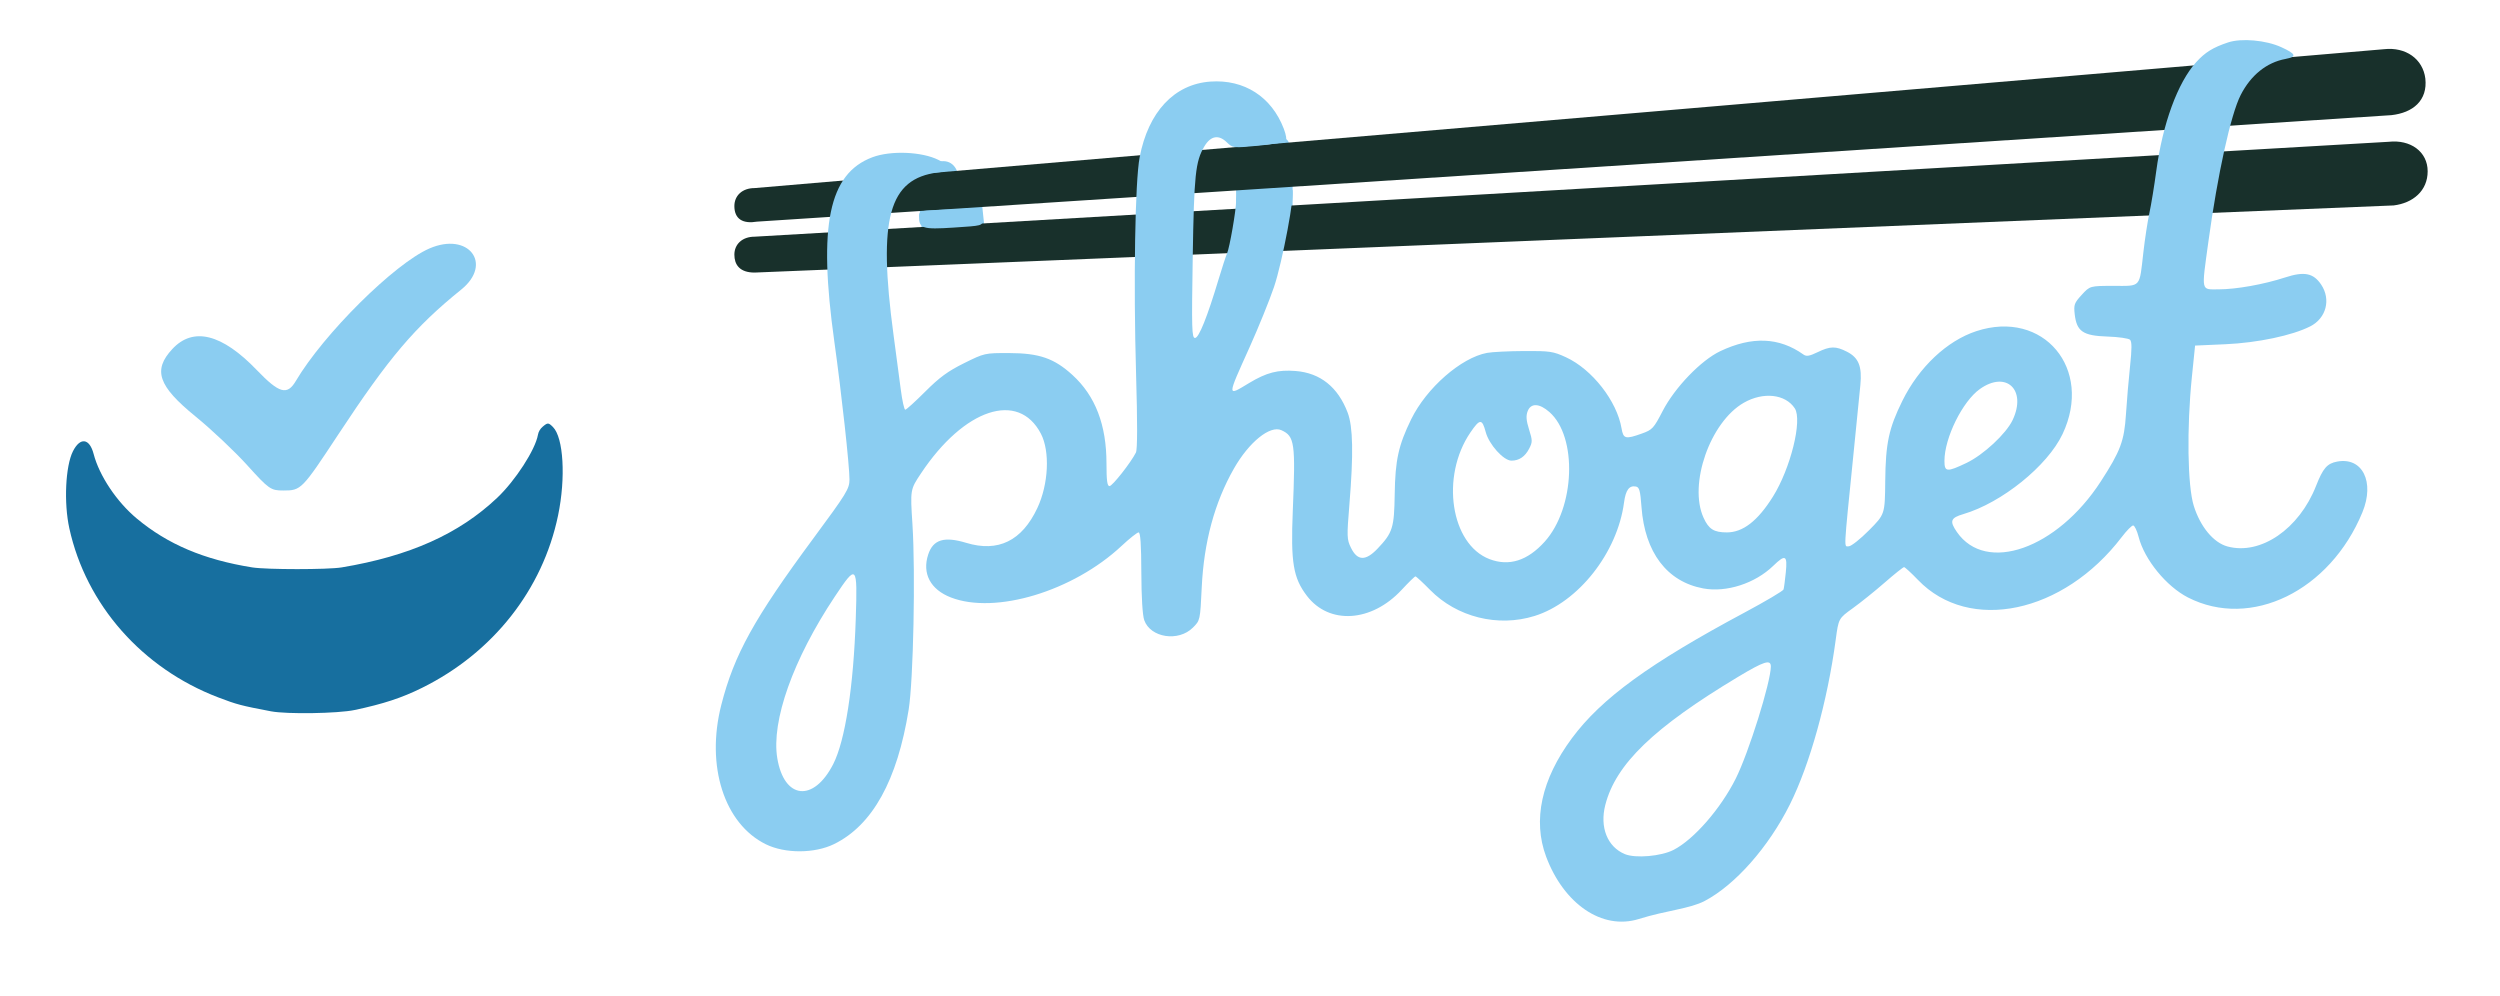
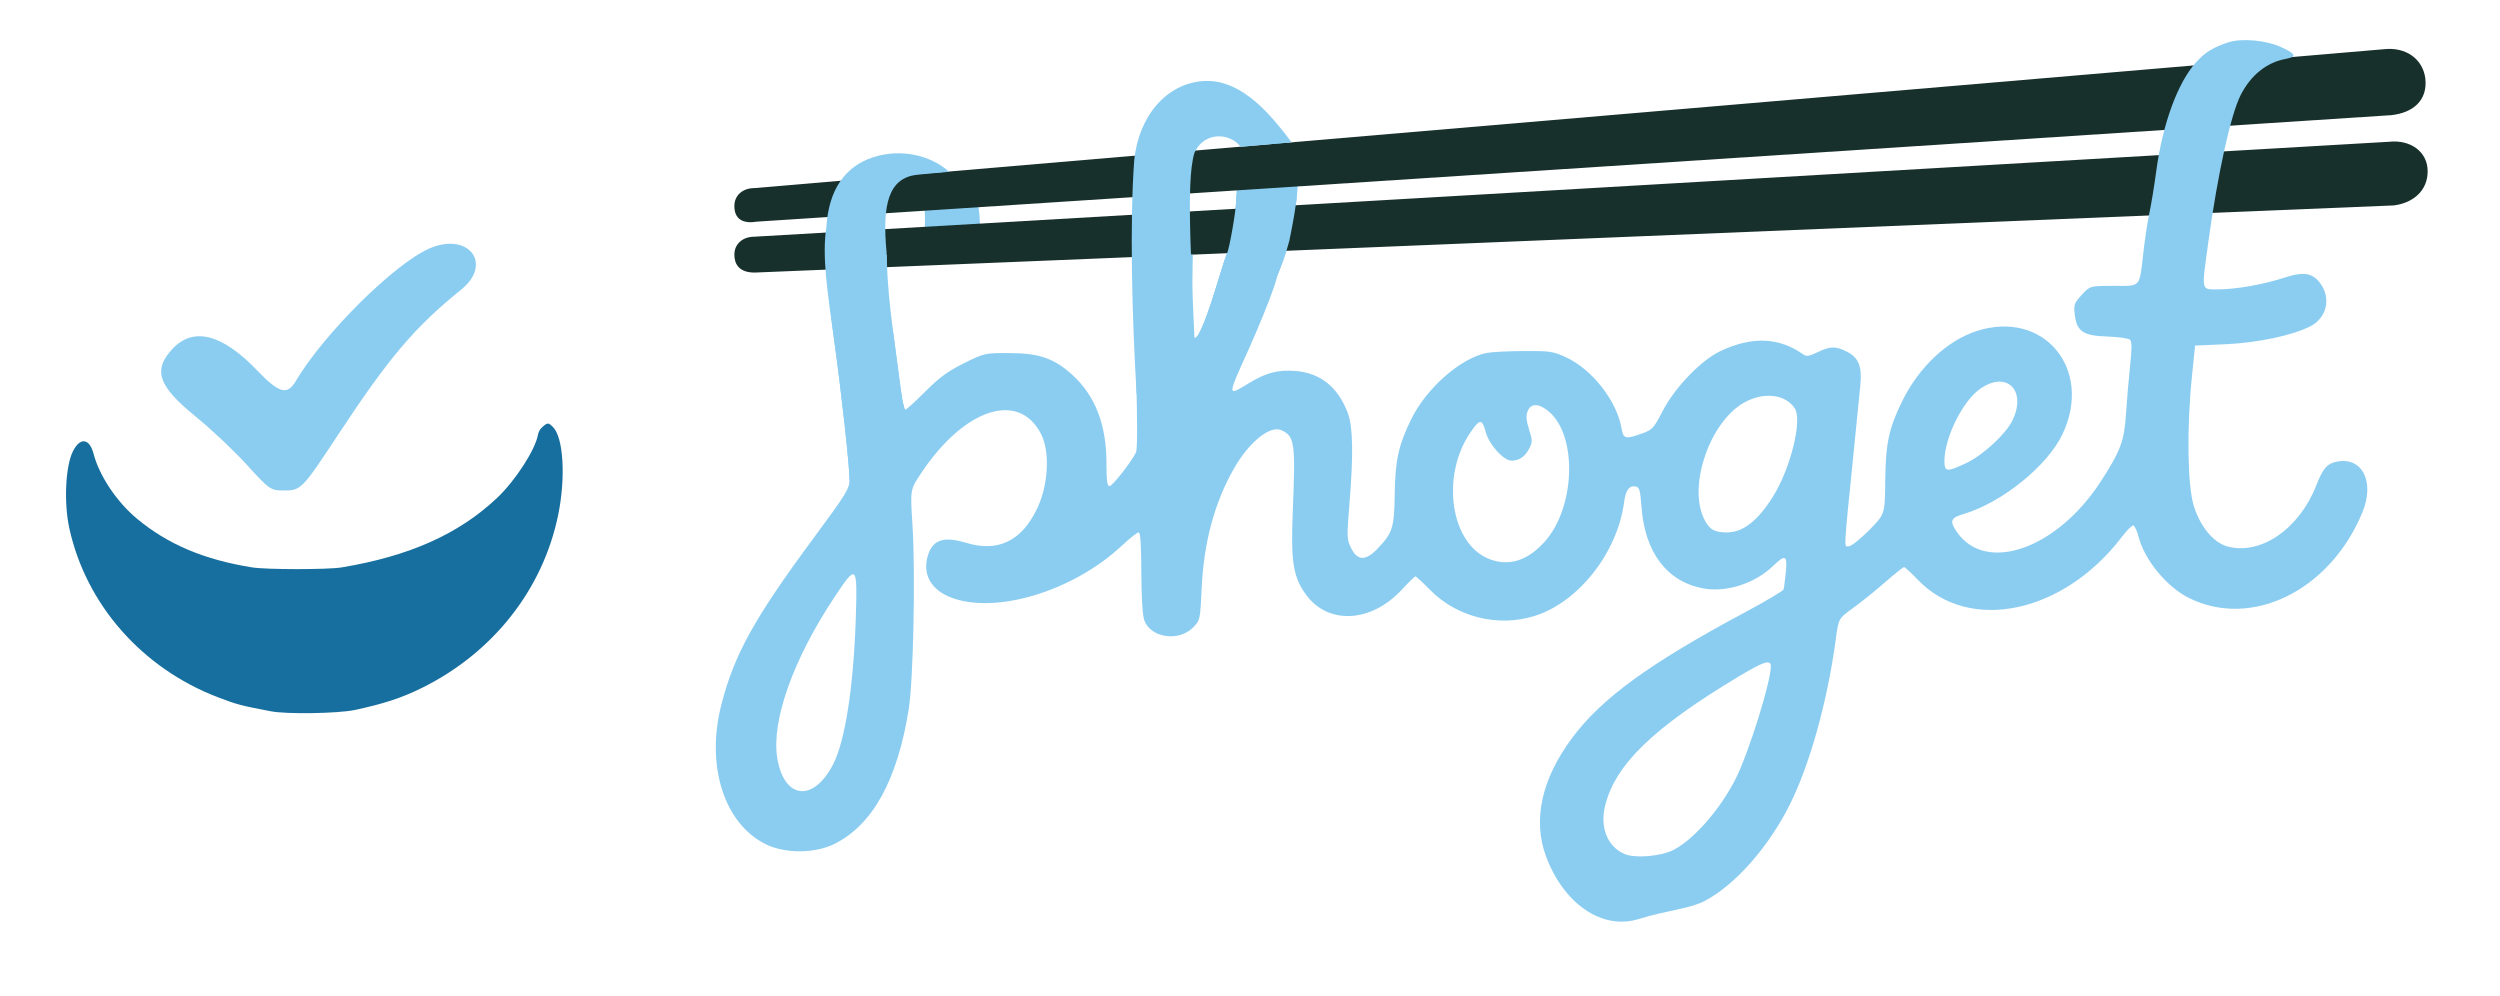
<svg xmlns="http://www.w3.org/2000/svg" viewBox="0 0 1080 430" role="img" aria-labelledby="title description">
  <g transform="translate(0 80)">
    <g transform="translate(-250 -190) scale(.56)">
      <path id="bowl" fill="#176f9f" fill-rule="evenodd" d="M 865.111 525.560 C 863.159 527.203, 861.837 529.443, 861.423 531.810 C 859.400 543.385, 843.977 567.221, 829.915 580.504 C 800.362 608.420, 762.402 625.399, 710 634.142 C 699.400 635.911, 652.058 635.909, 641 634.140 C 603.833 628.194, 575.847 616.353, 552 596.484 C 536.476 583.550, 523.063 563.490, 518.658 546.621 C 515.478 534.445, 508.267 533.507, 502.698 544.544 C 496.928 555.977, 495.601 584.336, 499.914 604 C 512.835 662.897, 556.085 712.017, 614.731 734.397 C 629.244 739.936, 632.294 740.741, 655.500 745.161 C 667.723 747.490, 707.148 746.869, 720 744.146 C 742.232 739.435, 756.359 734.791, 772 727.051 C 826.708 699.979, 865.071 651.345, 876.952 594 C 882.954 565.034, 881.149 533.996, 872.989 525.835 C 869.515 522.361, 868.937 522.341, 865.111 525.560 Z" />
    </g>
    <g transform="translate(-5 5) scale(1.35)">
      <path id="noodle-check" fill="#8bcdf1" fill-rule="evenodd" d="M 141.115 16.548 C 129.934 21.401, 107.262 43.898, 98.354 58.978 C 95.602 63.636, 93.051 62.921, 85.917 55.492 C 74.723 43.835, 65.516 41.537, 58.838 48.734 C 52.560 55.499, 54.302 60.557, 66.267 70.302 C 71.345 74.439, 78.793 81.463, 82.818 85.911 C 89.781 93.608, 90.341 94, 94.377 94 C 100.064 94, 100.289 93.770, 111.960 76.057 C 128.209 51.397, 136.409 41.733, 151.298 29.700 C 161.559 21.408, 153.600 11.128, 141.115 16.548 Z" />
    </g>
  </g>
  <g transform="translate(300 0)">
-     <g id="wrap-contact-guards" fill="#8bcdf1">
-       <path id="p-contact-guard" d="M103 71C108 68 113 70 114 76L114 92L100 92Z" />
-       <path id="p-return-guard" d="M97 88L124 86L126 105L99 106Z" />
-       <path id="h-contact-guard" d="M249 59C253 58 256.8 60 256.8 62L256.8 83L246 83Z" />
-       <path id="h-return-guard" d="M234 78H258.4V101H234Z" />
+     <defs>
+       <clipPath id="lettering-body-clip">
+         <path clip-rule="evenodd" d="M0 0H800V580H0Z M48 50H140V110H48Z M180 25H275V110H180Z" />
+       </clipPath>
+       <clipPath id="h-return-through-clip">
+         <path d="M180 84H280V190H180Z" />
+       </clipPath>
+     </defs>
+     <g id="fold-backs" fill="#8bcdf1">
+       <path id="p-fold-back" d="M97 77L116 75C123 82 124 94 123 104L99 106C100 95 100 87 97 77ZM100 73L108 73.5V78L100 79Z" />
+       <path id="h-fold-back" d="M235 64L258 62C263 74 260 89 257 104C251 127 233 156 217 174L205 163C211 158 215 152 216.254 146C217.916 146 221.549 136.939 226.480 120.5C227.964 115.55 229.584 110.6 230.078 109.5C231.177 107.056 234 90.807 234 86.928L235 64ZM250 59.5L256 60V66L250 67Z" />
    </g>
    <g id="chopsticks" fill="#18302b" stroke="#18302b" stroke-width="1.5" stroke-linejoin="round">
      <path id="upper-chopstick" d="M26 82 730 22C739 21 746 26 747 34C748 43 742 48 733 49L27 95C21 96 18 94 18 89C18 85 21 82 26 82Z" />
      <path id="lower-chopstick" d="M26 103 732 62C741 61 748 66 748 74C748 82 742 87 734 88L26 117C20 117 18 114 18 110C18 106 21 103 26 103Z" />
    </g>
-     <path id="noodle-lettering" fill="#8bcdf1" fill-rule="evenodd" d="M 662.500 18.335 C 656.001 20.494, 652.570 22.626, 648.700 26.910 C 640.750 35.709, 634.230 53.549, 631.489 74 C 630.641 80.325, 629.314 88.425, 628.540 92 C 627.765 95.575, 626.594 103.225, 625.936 109 C 624.167 124.535, 625.086 123.500, 613.063 123.500 C 602.858 123.500, 602.858 123.500, 599.312 127.363 C 596.087 130.876, 595.811 131.635, 596.273 135.731 C 597.112 143.169, 599.841 145.040, 610.359 145.387 C 615.152 145.544, 619.572 146.172, 620.180 146.780 C 620.989 147.589, 620.990 150.665, 620.184 158.193 C 619.578 163.862, 618.780 173.225, 618.410 179 C 617.672 190.534, 616.048 194.862, 607.530 208 C 588.631 237.150, 557.936 247.945, 545.396 229.851 C 542.126 225.131, 542.626 223.722, 548.146 222.098 C 564.765 217.209, 584.517 201.277, 591.026 187.510 C 604.355 159.320, 582.748 133.540, 553.771 143.060 C 541.066 147.235, 529.030 158.572, 521.833 173.146 C 515.968 185.022, 514.583 191.504, 514.421 207.834 C 514.280 222.168, 514.280 222.168, 507.417 229.084 C 503.642 232.888, 499.708 236, 498.675 236 C 496.531 236, 496.374 239.160, 500.614 197 C 501.970 183.525, 503.349 169.708, 503.680 166.296 C 504.456 158.285, 502.938 154.519, 497.897 151.947 C 493.016 149.457, 490.672 149.496, 485.176 152.157 C 481.685 153.847, 480.372 154.065, 479.110 153.167 C 468.594 145.681, 456.906 145.202, 443.178 151.695 C 434.864 155.627, 423.540 167.380, 418.285 177.529 C 414.391 185.051, 413.824 185.668, 409.314 187.284 C 402.184 189.840, 401.279 189.612, 400.510 185.059 C 398.516 173.256, 387.785 159.526, 376.500 154.339 C 370.962 151.793, 369.569 151.586, 358.408 151.649 C 351.758 151.687, 344.558 152.044, 342.408 152.443 C 331.184 154.526, 316.227 167.618, 309.626 181.136 C 304.131 192.390, 302.734 198.744, 302.513 213.500 C 302.294 228.062, 301.637 230.144, 295.075 237.041 C 289.936 242.444, 286.388 242.318, 283.612 236.633 C 281.839 233.003, 281.798 231.858, 282.945 217.874 C 284.729 196.110, 284.504 184.349, 282.189 178.255 C 277.993 167.211, 270.376 161.117, 259.710 160.270 C 252.047 159.662, 247.167 160.925, 239.609 165.477 C 229.965 171.284, 229.956 171.930, 239.823 150 C 243.659 141.475, 248.403 129.775, 250.365 124 C 254.003 113.289, 259.653 83.158, 258.248 81.956 C 257.376 81.210, 236.445 82.607, 234.986 83.509 C 234.444 83.844, 234 85.383, 234 86.928 C 234 90.807, 231.177 107.056, 230.078 109.500 C 229.584 110.600, 227.964 115.550, 226.480 120.500 C 221.549 136.939, 217.916 146, 216.254 146 C 214.864 146, 214.757 142.275, 215.256 111.250 C 215.832 75.431, 216.424 69.787, 220.284 63.243 C 222.959 58.709, 226.387 58.039, 229.863 61.369 C 232.596 63.988, 232.596 63.988, 243.542 62.950 C 249.561 62.380, 254.896 61.504, 255.397 61.003 C 255.944 60.456, 255.626 58.309, 254.600 55.622 C 249.323 41.806, 237.508 34.211, 222.900 35.244 C 207.270 36.351, 196.067 48.327, 192.326 67.931 C 190.338 78.348, 189.621 121.785, 190.781 161.500 C 191.399 182.658, 191.378 194.178, 190.719 195.500 C 188.578 199.793, 180.545 210, 179.307 210 C 178.320 210, 178 207.604, 178 200.210 C 178 183.540, 173.197 171.037, 163.329 162.018 C 155.422 154.791, 148.963 152.554, 135.923 152.524 C 125.414 152.500, 125.291 152.528, 116.457 156.906 C 109.488 160.360, 105.873 163.005, 99.723 169.156 C 95.409 173.470, 91.515 177, 91.070 177 C 90.626 177, 89.753 173.062, 89.131 168.250 C 88.509 163.438, 87.093 152.750, 85.984 144.500 C 79.224 94.220, 83.933 77.151, 105.304 74.481 C 112.180 73.622, 112.206 72.504, 105.429 69.091 C 98.283 65.493, 84.782 64.950, 76.843 67.942 C 58.008 75.041, 53.406 97.330, 60.420 147.500 C 63.534 169.778, 67.008 201.409, 66.975 207.183 C 66.952 211.170, 65.765 213.105, 51.432 232.500 C 25.713 267.302, 17.149 282.793, 11.589 304.568 C 4.865 330.903, 12.870 355.895, 30.858 364.730 C 39.165 368.809, 51.924 368.765, 60.349 364.628 C 76.914 356.494, 87.651 337.114, 92.554 306.500 C 94.578 293.863, 95.521 247.368, 94.177 226.500 C 93.210 211.500, 93.210 211.500, 97.855 204.518 C 116.503 176.488, 139.939 168.721, 149.665 187.346 C 153.655 194.988, 152.975 209.181, 148.125 219.500 C 141.468 233.664, 131.184 238.690, 117.409 234.511 C 107.892 231.624, 103.118 233.081, 100.992 239.524 C 98.281 247.738, 101.929 254.664, 110.773 258.096 C 130.007 265.560, 163.579 255.421, 184.534 235.820 C 187.955 232.619, 191.260 230, 191.877 230 C 192.662 230, 193.017 235.195, 193.056 247.250 C 193.091 257.906, 193.569 265.798, 194.306 267.895 C 196.984 275.509, 209.087 277.374, 215.328 271.134 C 218.470 267.992, 218.470 267.992, 219.150 253.746 C 220.086 234.113, 224.706 217.067, 233.060 202.414 C 239.591 190.957, 248.676 183.620, 253.569 185.850 C 259.304 188.463, 259.704 191.300, 258.483 220.718 C 257.559 242.996, 258.665 249.654, 264.576 257.396 C 274.205 270.007, 292.533 268.832, 305.552 254.770 C 308.490 251.597, 311.154 249, 311.472 249 C 311.790 249, 314.626 251.621, 317.775 254.825 C 329.358 266.609, 347.068 271.036, 362.909 266.105 C 381.813 260.222, 398.701 238.811, 401.585 217.074 C 402.301 211.677, 403.821 209.628, 406.702 210.178 C 408.203 210.465, 408.603 211.924, 409.124 219.011 C 410.568 238.658, 420.140 251.288, 435.796 254.199 C 445.776 256.055, 458.182 252.049, 466.042 244.433 C 471.296 239.341, 472.218 239.820, 471.471 247.250 C 471.126 250.688, 470.686 254.015, 470.493 254.645 C 470.301 255.274, 462.799 259.720, 453.822 264.525 C 412.549 286.616, 391.836 301.685, 379.069 318.907 C 365.895 336.678, 362.047 354.360, 367.932 370.087 C 375.5 390.3, 392 402, 408 397 C 420 393.25, 430 392.606, 436.480 389.187 C 449.657 382.233, 464.069 365.886, 473.237 347.500 C 481.870 330.185, 489.481 302.825, 493.032 276.338 C 494.260 267.176, 494.260 267.176, 500.412 262.750 C 503.795 260.316, 510.001 255.327, 514.203 251.662 C 518.404 247.998, 522.160 245, 522.550 245 C 522.939 245, 525.646 247.485, 528.564 250.522 C 550.727 273.589, 591.407 265.032, 616.593 232.006 C 618.693 229.253, 620.908 227, 621.516 227 C 622.124 227, 623.196 229.241, 623.898 231.980 C 626.398 241.734, 635.852 253.328, 645.205 258.109 C 672.367 271.996, 706.596 255.279, 720.567 221.302 C 725.963 208.178, 720.571 197.357, 709.654 199.405 C 705.309 200.220, 703.532 202.264, 700.549 209.874 C 693.234 228.540, 676.602 239.932, 662.292 236.079 C 656.264 234.455, 650.569 227.614, 647.729 218.585 C 645.006 209.931, 644.630 185.028, 646.888 162.894 L 648.275 149.288 661.388 148.710 C 675.257 148.099, 690.309 144.924, 698.048 140.976 C 704.944 137.457, 707.051 129.340, 702.732 122.930 C 699.375 117.949, 695.434 117.169, 687.189 119.853 C 677.909 122.873, 666.019 125, 658.412 125 C 650.715 125, 651.010 126.393, 654.034 104.337 C 658.031 75.179, 663.703 49.424, 667.968 41.062 C 672.341 32.491, 679.147 27.001, 687.297 25.472 C 692.365 24.521, 691.952 23.325, 685.540 20.390 C 678.880 17.341, 668.325 16.399, 662.500 18.335 M 104.750 90.743 C 97.463 91.064, 97 91.220, 97 93.351 C 97 98.724, 98.444 99.200, 112.033 98.314 C 124.500 97.500, 124.500 97.500, 124.238 95 C 123.661 89.492, 125.260 89.841, 104.750 90.743 M 555.326 168.047 C 547.798 173.381, 540 189.185, 540 199.105 C 540 203.948, 541.030 204.042, 549.538 199.982 C 556.838 196.498, 566.638 187.390, 569.440 181.485 C 575.633 168.434, 566.735 159.962, 555.326 168.047 M 453.304 173.999 C 438.771 182.334, 429.373 209.212, 435.937 223.669 C 438.172 228.593, 440.405 230, 445.984 230 C 452.952 230, 459.330 225.052, 465.911 214.543 C 473.529 202.375, 478.692 181.512, 475.347 176.407 C 471.294 170.221, 461.716 169.175, 453.304 173.999 M 359.936 177.670 C 359.178 179.662, 359.335 181.657, 360.555 185.536 C 362.058 190.314, 362.060 190.983, 360.584 193.837 C 358.806 197.276, 356.256 199, 352.948 199 C 349.544 199, 343.268 192.031, 341.830 186.655 C 340.263 180.795, 339.304 180.825, 335.188 186.863 C 322.256 205.838, 326.696 235.136, 343.476 241.544 C 351.912 244.766, 359.908 242.233, 367.316 233.993 C 380.445 219.391, 381.553 188.717, 369.339 177.993 C 364.981 174.167, 361.315 174.041, 359.936 177.670 M 60.623 257.750 C 42.621 284.811, 33.129 311.494, 35.790 327.555 C 38.743 345.371, 51.479 346.702, 59.959 330.081 C 65.117 319.970, 68.737 296.599, 69.691 267.250 C 70.453 243.801, 70.128 243.461, 60.623 257.750 M 450.870 292.390 C 414.363 314.325, 398.007 330.102, 393.489 347.738 C 391.015 357.394, 394.386 365.846, 401.962 368.984 C 406.541 370.881, 417.621 369.915, 423 367.150 C 431.748 362.653, 443.313 349.388, 449.839 336.363 C 455.433 325.201, 465 294.631, 465 287.921 C 465 284.730, 462.083 285.653, 450.870 292.390 Z" />
+     <g id="lettering-body" clip-path="url(#lettering-body-clip)">
+       <path id="noodle-lettering" fill="#8bcdf1" fill-rule="evenodd" d="M 662.500 18.335 C 656.001 20.494, 652.570 22.626, 648.700 26.910 C 640.750 35.709, 634.230 53.549, 631.489 74 C 630.641 80.325, 629.314 88.425, 628.540 92 C 627.765 95.575, 626.594 103.225, 625.936 109 C 624.167 124.535, 625.086 123.500, 613.063 123.500 C 602.858 123.500, 602.858 123.500, 599.312 127.363 C 596.087 130.876, 595.811 131.635, 596.273 135.731 C 597.112 143.169, 599.841 145.040, 610.359 145.387 C 615.152 145.544, 619.572 146.172, 620.180 146.780 C 620.989 147.589, 620.990 150.665, 620.184 158.193 C 619.578 163.862, 618.780 173.225, 618.410 179 C 617.672 190.534, 616.048 194.862, 607.530 208 C 588.631 237.150, 557.936 247.945, 545.396 229.851 C 542.126 225.131, 542.626 223.722, 548.146 222.098 C 564.765 217.209, 584.517 201.277, 591.026 187.510 C 604.355 159.320, 582.748 133.540, 553.771 143.060 C 541.066 147.235, 529.030 158.572, 521.833 173.146 C 515.968 185.022, 514.583 191.504, 514.421 207.834 C 514.280 222.168, 514.280 222.168, 507.417 229.084 C 503.642 232.888, 499.708 236, 498.675 236 C 496.531 236, 496.374 239.160, 500.614 197 C 501.970 183.525, 503.349 169.708, 503.680 166.296 C 504.456 158.285, 502.938 154.519, 497.897 151.947 C 493.016 149.457, 490.672 149.496, 485.176 152.157 C 481.685 153.847, 480.372 154.065, 479.110 153.167 C 468.594 145.681, 456.906 145.202, 443.178 151.695 C 434.864 155.627, 423.540 167.380, 418.285 177.529 C 414.391 185.051, 413.824 185.668, 409.314 187.284 C 402.184 189.840, 401.279 189.612, 400.510 185.059 C 398.516 173.256, 387.785 159.526, 376.500 154.339 C 370.962 151.793, 369.569 151.586, 358.408 151.649 C 351.758 151.687, 344.558 152.044, 342.408 152.443 C 331.184 154.526, 316.227 167.618, 309.626 181.136 C 304.131 192.390, 302.734 198.744, 302.513 213.500 C 302.294 228.062, 301.637 230.144, 295.075 237.041 C 289.936 242.444, 286.388 242.318, 283.612 236.633 C 281.839 233.003, 281.798 231.858, 282.945 217.874 C 284.729 196.110, 284.504 184.349, 282.189 178.255 C 277.993 167.211, 270.376 161.117, 259.710 160.270 C 252.047 159.662, 247.167 160.925, 239.609 165.477 C 229.965 171.284, 229.956 171.930, 239.823 150 C 243.659 141.475, 248.403 129.775, 250.365 124 C 254.003 113.289, 259.653 83.158, 258.248 81.956 C 257.376 81.210, 236.445 82.607, 234.986 83.509 C 234.444 83.844, 234 85.383, 234 86.928 C 234 90.807, 231.177 107.056, 230.078 109.500 C 229.584 110.600, 227.964 115.550, 226.480 120.500 C 221.549 136.939, 217.916 146, 216.254 146 C 214.864 146, 214.757 142.275, 215.256 111.250 C 215.832 75.431, 216.424 69.787, 220.284 63.243 C 222.959 58.709, 226.387 58.039, 229.863 61.369 C 232.596 63.988, 232.596 63.988, 243.542 62.950 C 249.561 62.380, 254.896 61.504, 255.397 61.003 C 255.944 60.456, 255.626 58.309, 254.600 55.622 C 249.323 41.806, 237.508 34.211, 222.900 35.244 C 207.270 36.351, 196.067 48.327, 192.326 67.931 C 190.338 78.348, 189.621 121.785, 190.781 161.500 C 191.399 182.658, 191.378 194.178, 190.719 195.500 C 188.578 199.793, 180.545 210, 179.307 210 C 178.320 210, 178 207.604, 178 200.210 C 178 183.540, 173.197 171.037, 163.329 162.018 C 155.422 154.791, 148.963 152.554, 135.923 152.524 C 125.414 152.500, 125.291 152.528, 116.457 156.906 C 109.488 160.360, 105.873 163.005, 99.723 169.156 C 95.409 173.470, 91.515 177, 91.070 177 C 90.626 177, 89.753 173.062, 89.131 168.250 C 88.509 163.438, 87.093 152.750, 85.984 144.500 C 79.224 94.220, 83.933 77.151, 105.304 74.481 C 112.180 73.622, 112.206 72.504, 105.429 69.091 C 98.283 65.493, 84.782 64.950, 76.843 67.942 C 58.008 75.041, 53.406 97.330, 60.420 147.500 C 63.534 169.778, 67.008 201.409, 66.975 207.183 C 66.952 211.170, 65.765 213.105, 51.432 232.500 C 25.713 267.302, 17.149 282.793, 11.589 304.568 C 4.865 330.903, 12.870 355.895, 30.858 364.730 C 39.165 368.809, 51.924 368.765, 60.349 364.628 C 76.914 356.494, 87.651 337.114, 92.554 306.500 C 94.578 293.863, 95.521 247.368, 94.177 226.500 C 93.210 211.500, 93.210 211.500, 97.855 204.518 C 116.503 176.488, 139.939 168.721, 149.665 187.346 C 153.655 194.988, 152.975 209.181, 148.125 219.500 C 141.468 233.664, 131.184 238.690, 117.409 234.511 C 107.892 231.624, 103.118 233.081, 100.992 239.524 C 98.281 247.738, 101.929 254.664, 110.773 258.096 C 130.007 265.560, 163.579 255.421, 184.534 235.820 C 187.955 232.619, 191.260 230, 191.877 230 C 192.662 230, 193.017 235.195, 193.056 247.250 C 193.091 257.906, 193.569 265.798, 194.306 267.895 C 196.984 275.509, 209.087 277.374, 215.328 271.134 C 218.470 267.992, 218.470 267.992, 219.150 253.746 C 220.086 234.113, 224.706 217.067, 233.060 202.414 C 239.591 190.957, 248.676 183.620, 253.569 185.850 C 259.304 188.463, 259.704 191.300, 258.483 220.718 C 257.559 242.996, 258.665 249.654, 264.576 257.396 C 274.205 270.007, 292.533 268.832, 305.552 254.770 C 308.490 251.597, 311.154 249, 311.472 249 C 311.790 249, 314.626 251.621, 317.775 254.825 C 329.358 266.609, 347.068 271.036, 362.909 266.105 C 381.813 260.222, 398.701 238.811, 401.585 217.074 C 402.301 211.677, 403.821 209.628, 406.702 210.178 C 408.203 210.465, 408.603 211.924, 409.124 219.011 C 410.568 238.658, 420.140 251.288, 435.796 254.199 C 445.776 256.055, 458.182 252.049, 466.042 244.433 C 471.296 239.341, 472.218 239.820, 471.471 247.250 C 471.126 250.688, 470.686 254.015, 470.493 254.645 C 470.301 255.274, 462.799 259.720, 453.822 264.525 C 412.549 286.616, 391.836 301.685, 379.069 318.907 C 365.895 336.678, 362.047 354.360, 367.932 370.087 C 375.5 390.3, 392 402, 408 397 C 420 393.25, 430 392.606, 436.480 389.187 C 449.657 382.233, 464.069 365.886, 473.237 347.500 C 481.870 330.185, 489.481 302.825, 493.032 276.338 C 494.260 267.176, 494.260 267.176, 500.412 262.750 C 503.795 260.316, 510.001 255.327, 514.203 251.662 C 518.404 247.998, 522.160 245, 522.550 245 C 522.939 245, 525.646 247.485, 528.564 250.522 C 550.727 273.589, 591.407 265.032, 616.593 232.006 C 618.693 229.253, 620.908 227, 621.516 227 C 622.124 227, 623.196 229.241, 623.898 231.980 C 626.398 241.734, 635.852 253.328, 645.205 258.109 C 672.367 271.996, 706.596 255.279, 720.567 221.302 C 725.963 208.178, 720.571 197.357, 709.654 199.405 C 705.309 200.220, 703.532 202.264, 700.549 209.874 C 693.234 228.540, 676.602 239.932, 662.292 236.079 C 656.264 234.455, 650.569 227.614, 647.729 218.585 C 645.006 209.931, 644.630 185.028, 646.888 162.894 L 648.275 149.288 661.388 148.710 C 675.257 148.099, 690.309 144.924, 698.048 140.976 C 704.944 137.457, 707.051 129.340, 702.732 122.930 C 699.375 117.949, 695.434 117.169, 687.189 119.853 C 677.909 122.873, 666.019 125, 658.412 125 C 650.715 125, 651.010 126.393, 654.034 104.337 C 658.031 75.179, 663.703 49.424, 667.968 41.062 C 672.341 32.491, 679.147 27.001, 687.297 25.472 C 692.365 24.521, 691.952 23.325, 685.540 20.390 C 678.880 17.341, 668.325 16.399, 662.500 18.335 M 104.750 90.743 C 97.463 91.064, 97 91.220, 97 93.351 C 97 98.724, 98.444 99.200, 112.033 98.314 C 124.500 97.500, 124.500 97.500, 124.238 95 C 123.661 89.492, 125.260 89.841, 104.750 90.743 M 555.326 168.047 C 547.798 173.381, 540 189.185, 540 199.105 C 540 203.948, 541.030 204.042, 549.538 199.982 C 556.838 196.498, 566.638 187.390, 569.440 181.485 C 575.633 168.434, 566.735 159.962, 555.326 168.047 M 453.304 173.999 C 438.771 182.334, 429.373 209.212, 435.937 223.669 C 438.172 228.593, 440.405 230, 445.984 230 C 452.952 230, 459.330 225.052, 465.911 214.543 C 473.529 202.375, 478.692 181.512, 475.347 176.407 C 471.294 170.221, 461.716 169.175, 453.304 173.999 M 359.936 177.670 C 359.178 179.662, 359.335 181.657, 360.555 185.536 C 362.058 190.314, 362.060 190.983, 360.584 193.837 C 358.806 197.276, 356.256 199, 352.948 199 C 349.544 199, 343.268 192.031, 341.830 186.655 C 340.263 180.795, 339.304 180.825, 335.188 186.863 C 322.256 205.838, 326.696 235.136, 343.476 241.544 C 351.912 244.766, 359.908 242.233, 367.316 233.993 C 380.445 219.391, 381.553 188.717, 369.339 177.993 C 364.981 174.167, 361.315 174.041, 359.936 177.670 M 60.623 257.750 C 42.621 284.811, 33.129 311.494, 35.790 327.555 C 38.743 345.371, 51.479 346.702, 59.959 330.081 C 65.117 319.970, 68.737 296.599, 69.691 267.250 C 70.453 243.801, 70.128 243.461, 60.623 257.750 M 450.870 292.390 C 414.363 314.325, 398.007 330.102, 393.489 347.738 C 391.015 357.394, 394.386 365.846, 401.962 368.984 C 406.541 370.881, 417.621 369.915, 423 367.150 C 431.748 362.653, 443.313 349.388, 449.839 336.363 C 455.433 325.201, 465 294.631, 465 287.921 C 465 284.730, 462.083 285.653, 450.870 292.390 Z" />
+     </g>
+     <g id="fold-fronts" fill="#8bcdf1">
+       <path id="p-fold-front" d="M66.975 207.183C67.008 201.409 63.534 169.778 60.420 147.5C57.5 126 55 111 57 98C58 82 65 72 77 68C89 64 102 67 110 74.2L96 75.5C84 77 81 88 83 109C83 125 84 135 85.984 144.5C87.093 152.75 88.509 163.438 89.131 168.25C89.753 173.062 90.626 177 91.070 177L91 200Z" />
+       <path id="h-fold-front" d="M191 170C189 136 188 96 190 69C192 50 204 36 220 35C237 34 250 51 258 61.5L236 63.45C231 57 220 57 216 66C212 79 215 117 217 170Z" />
+       <path id="h-return-through" clip-path="url(#h-return-through-clip)" d="M235 64L258 62C263 74 260 89 257 104C251 127 233 156 217 174L205 163C211 158 215 152 216.254 146C217.916 146 221.549 136.939 226.480 120.5C227.964 115.55 229.584 110.6 230.078 109.5C231.177 107.056 234 90.807 234 86.928L235 64ZM250 59.5L256 60V66L250 67Z" />
+     </g>
  </g>
</svg>
